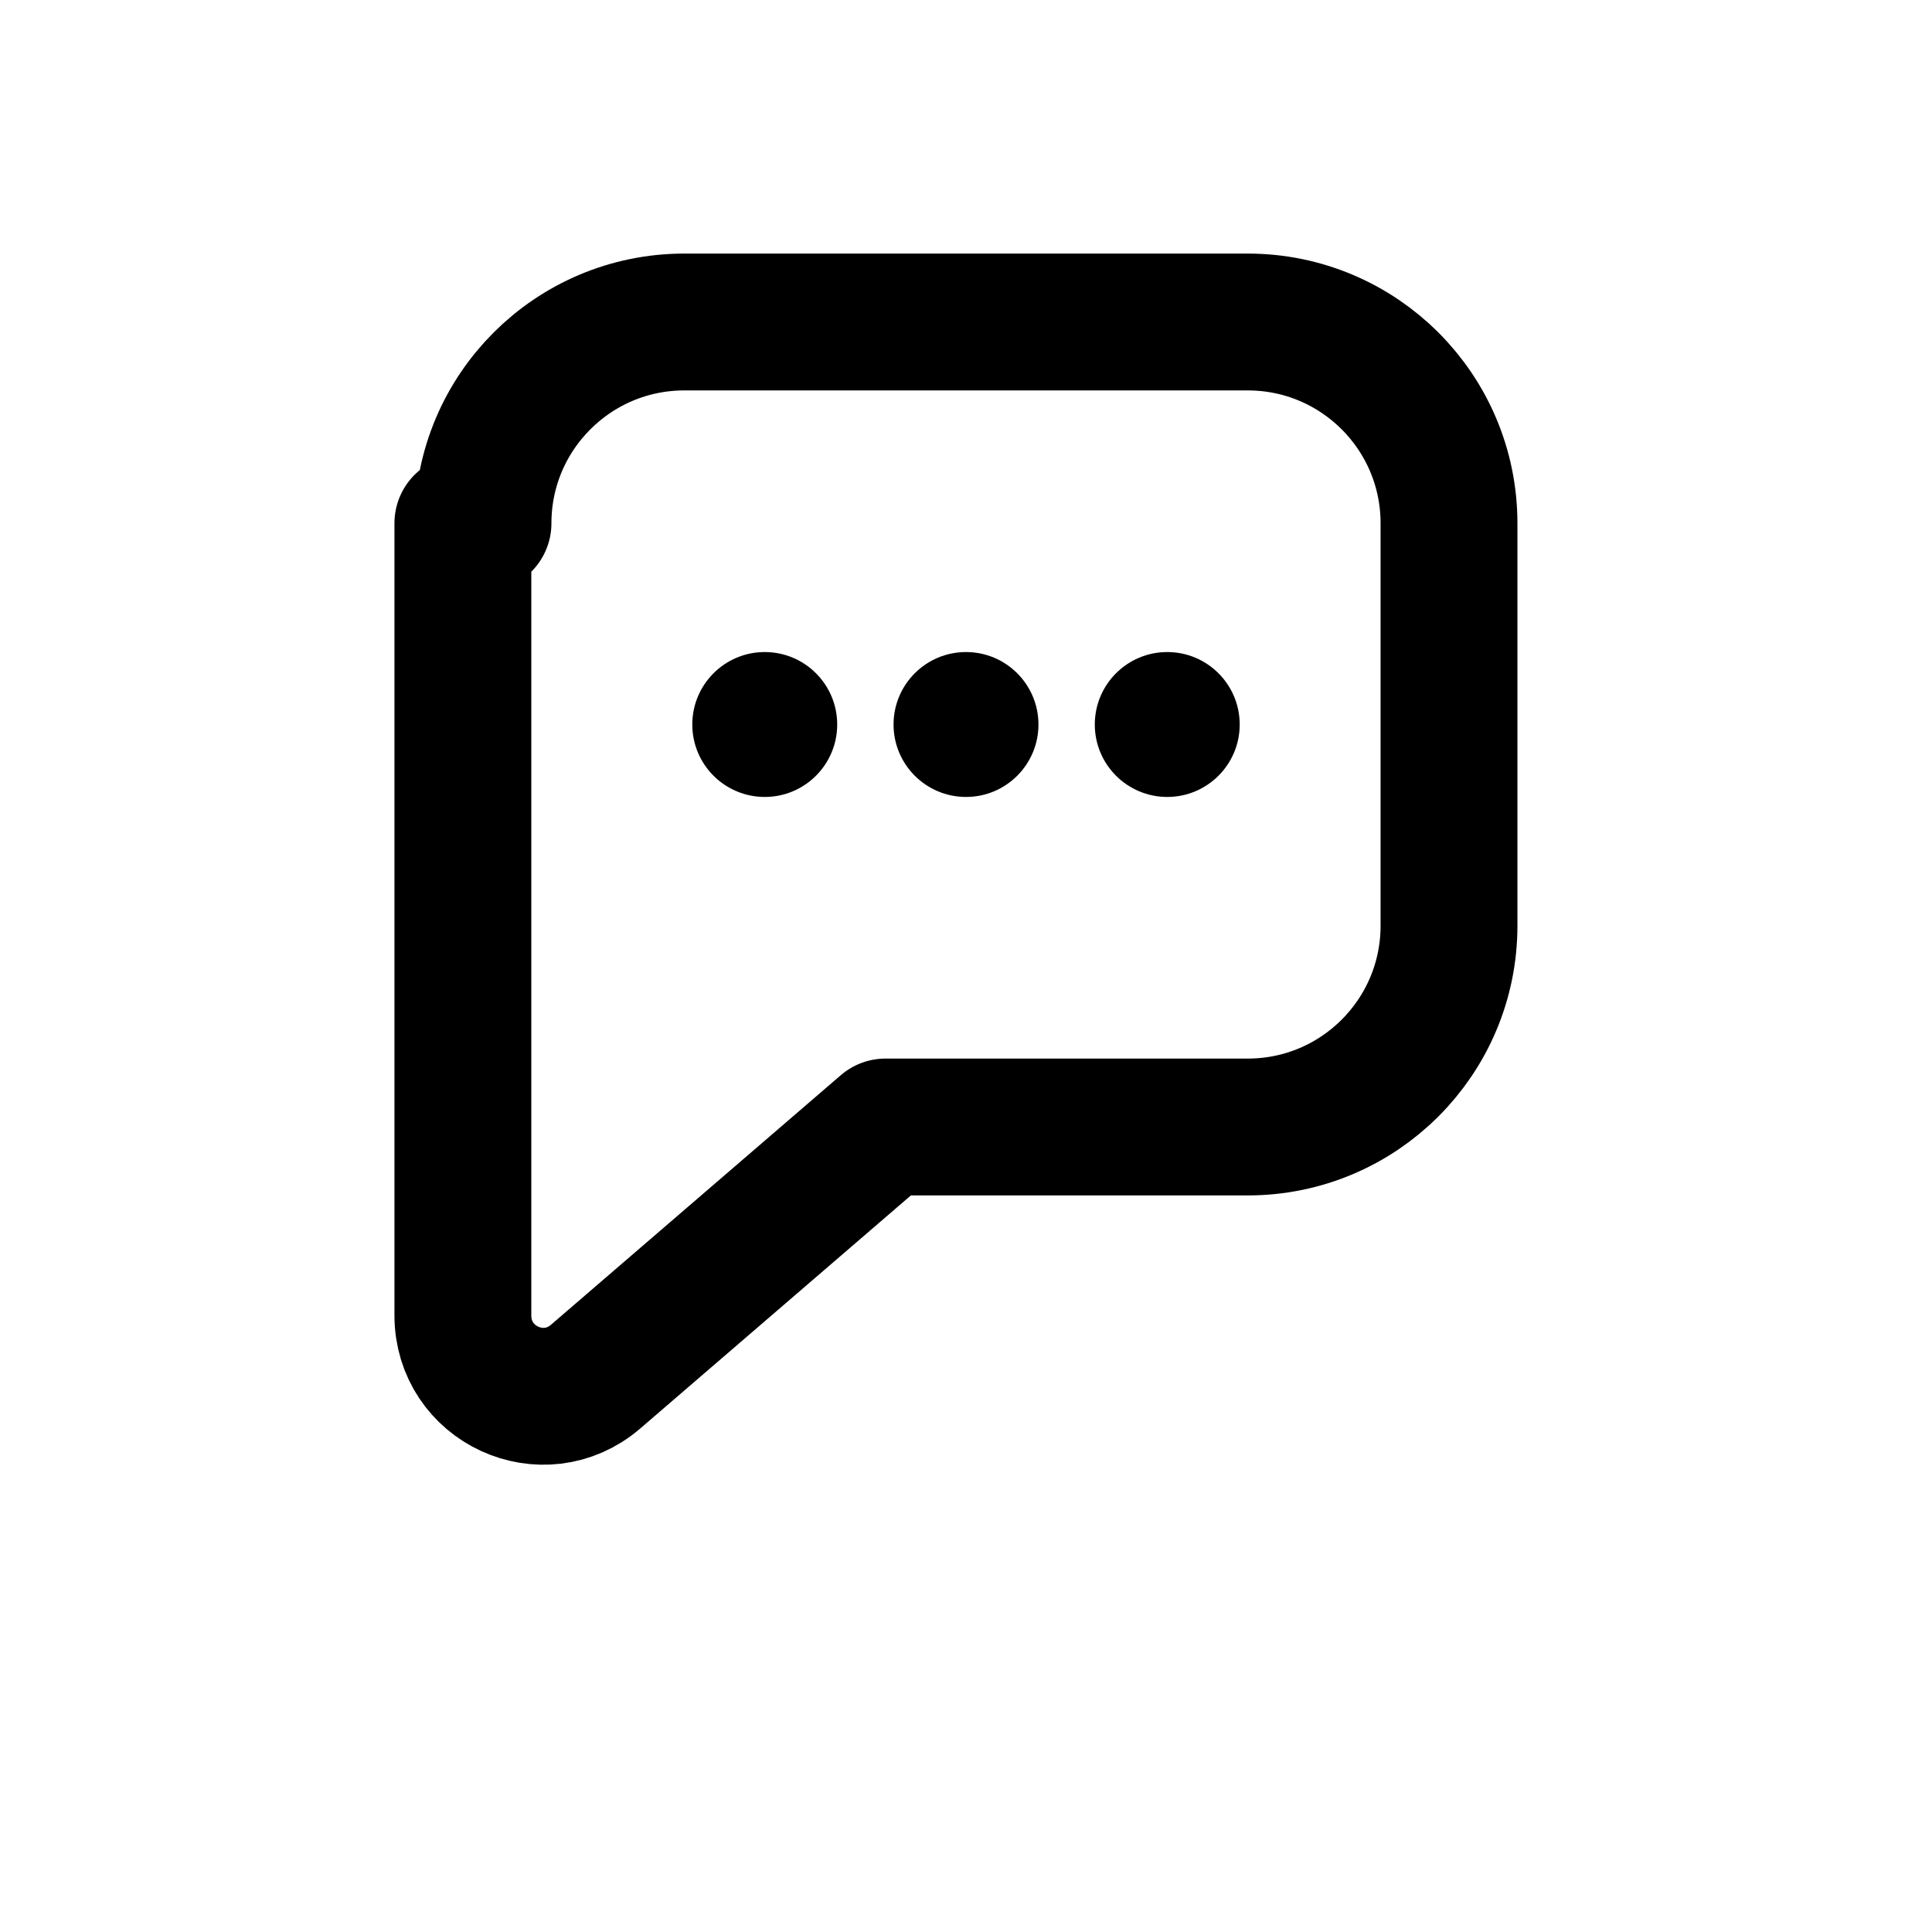
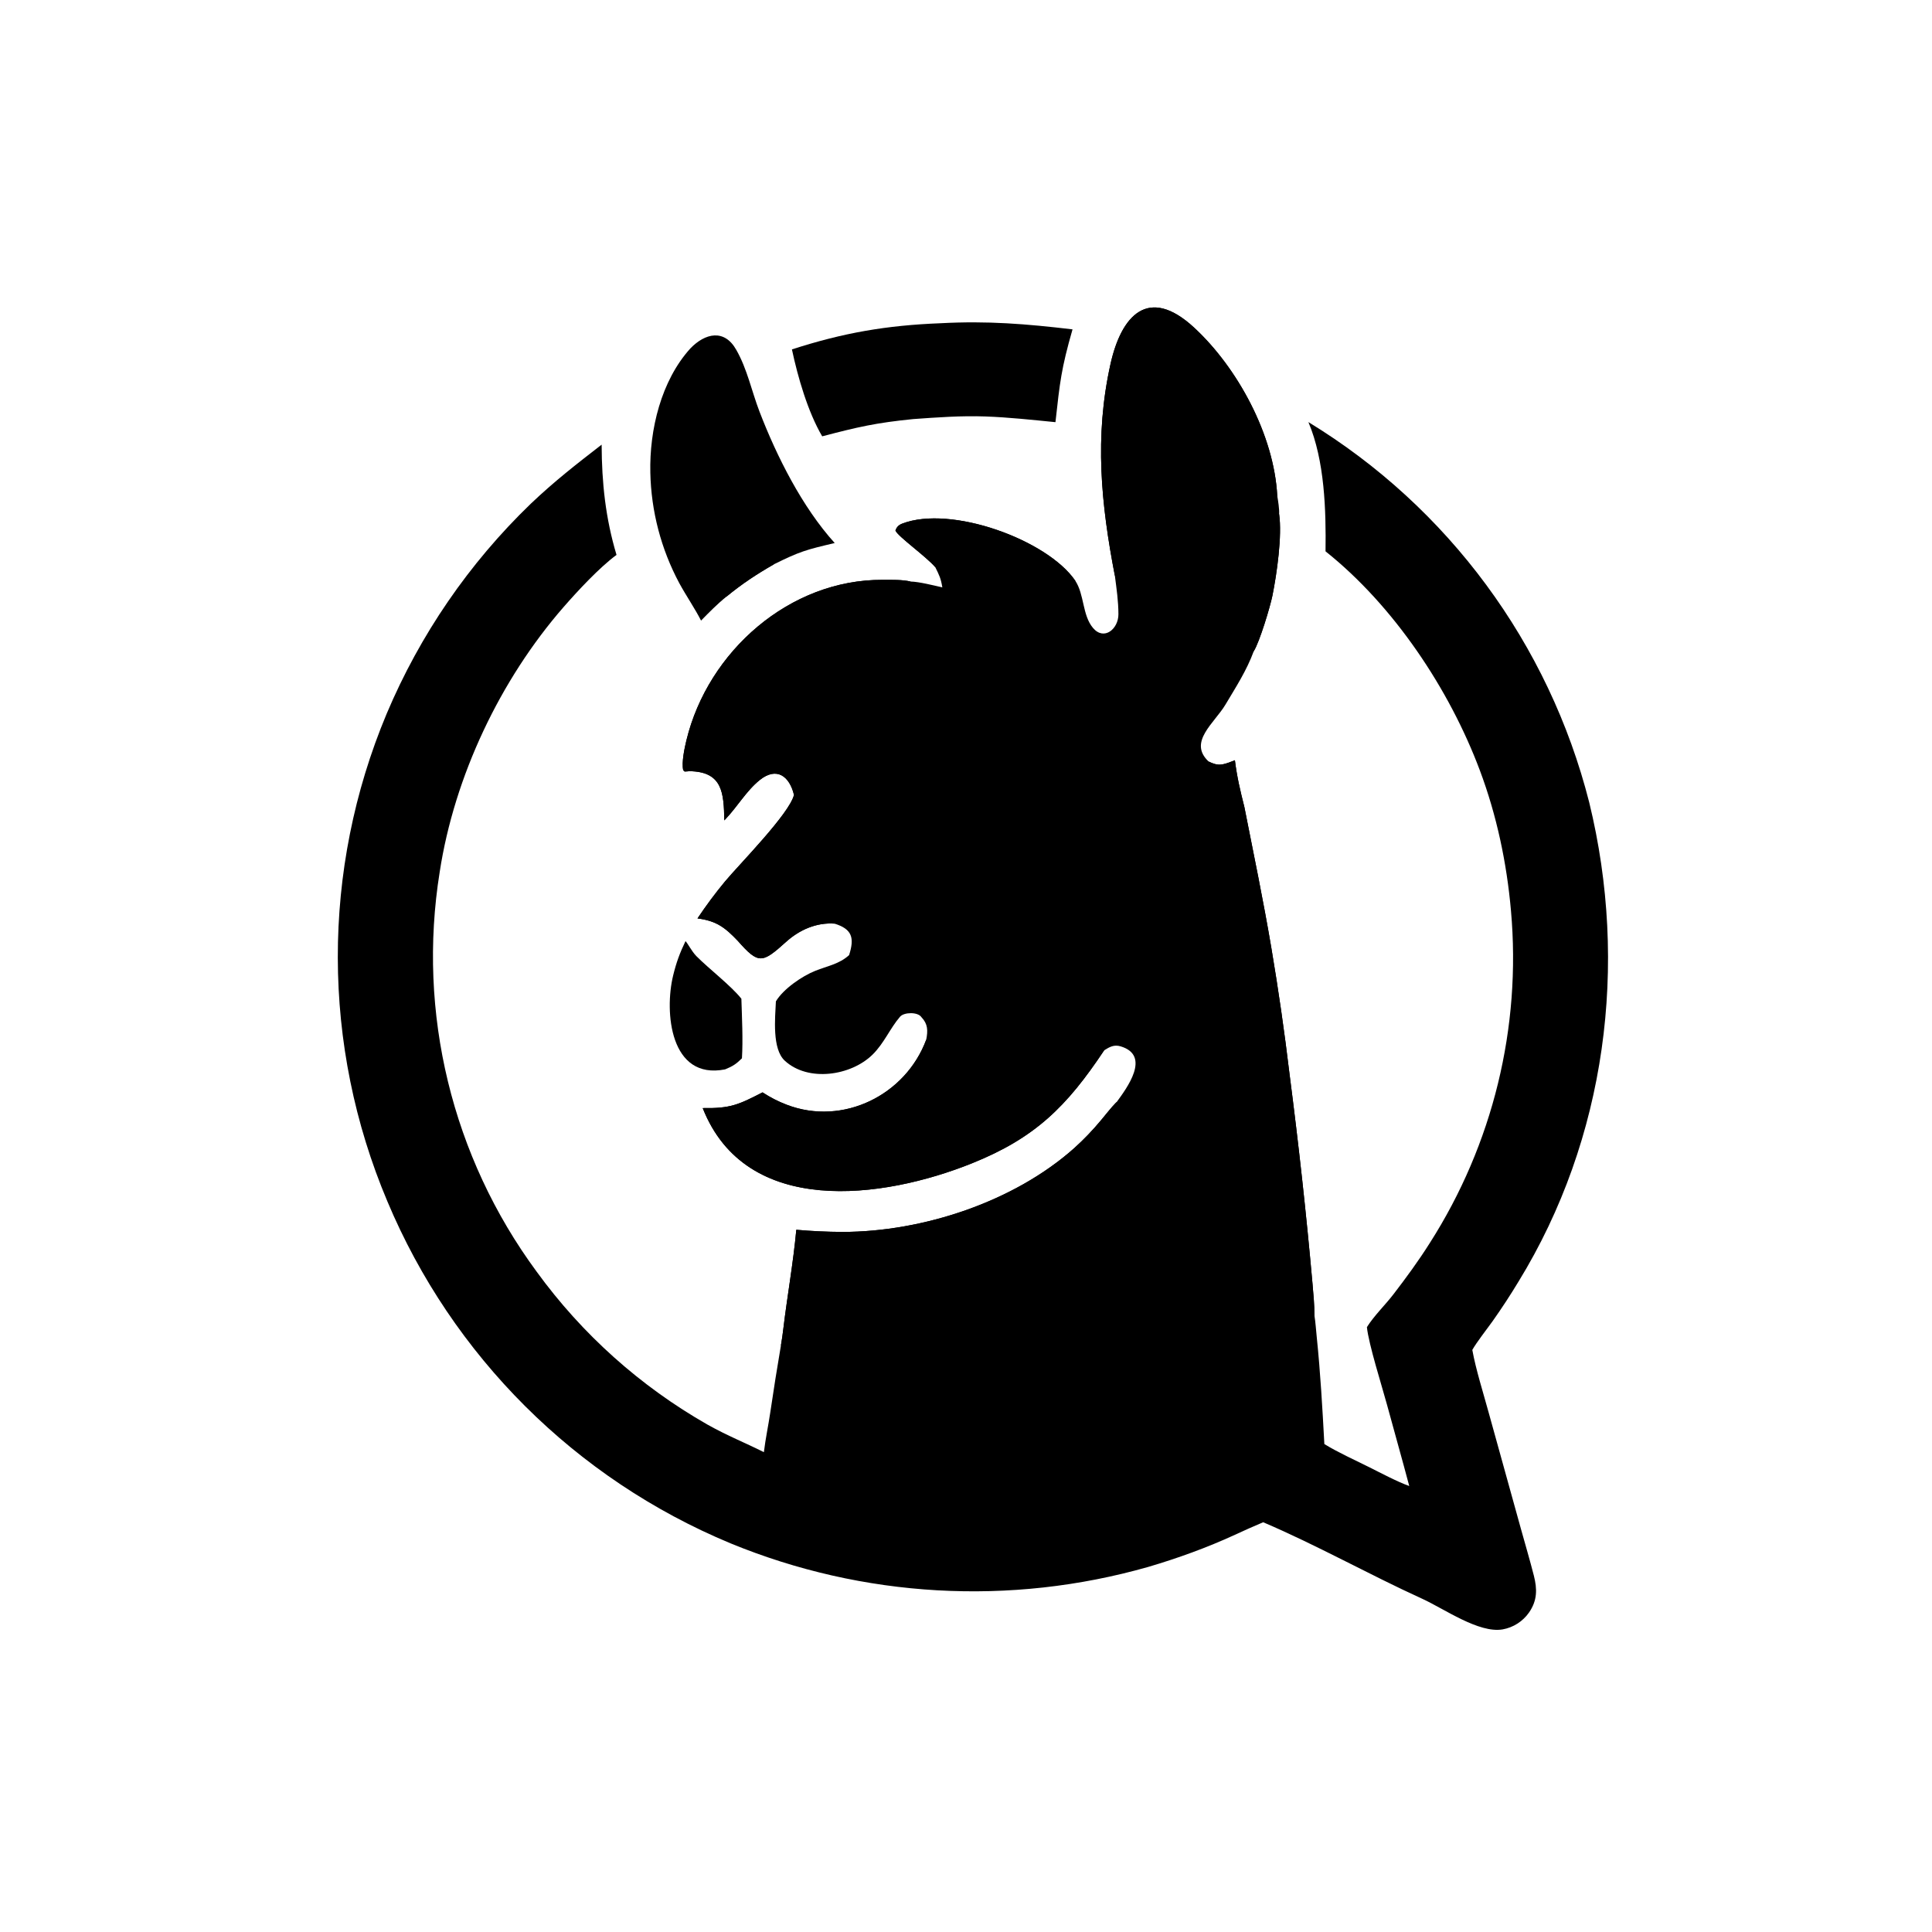
- <svg xmlns="http://www.w3.org/2000/svg" width="24" height="24" viewBox="0 0 24 24" fill="none">
-   <path d="M6 6.5C6 5.12 7.12 4 8.5 4h7A2.5 2.5 0 0 1 18 6.5v5A2.5 2.5 0 0 1 15.5 14H11l-3.6 3.1c-.65.56-1.65.1-1.65-.76V6.5z" stroke="currentColor" stroke-width="1.7" stroke-linecap="round" stroke-linejoin="round" />
-   <circle cx="9.5" cy="9" r="0.9" fill="currentColor" />
-   <circle cx="12" cy="9" r="0.9" fill="currentColor" />
-   <circle cx="14.5" cy="9" r="0.9" fill="currentColor" />
+ <svg xmlns="http://www.w3.org/2000/svg" width="100%" height="100%" viewBox="0 0 24 24" version="1.1" xml:space="preserve" style="fill-rule:evenodd;clip-rule:evenodd;stroke-linejoin:round;stroke-miterlimit:2;">
+   <g transform="matrix(0.043716,0,0,0.043716,12,12.10929)">
+     <g transform="matrix(1,0,0,1,-274.5,-277)">
+       <g transform="matrix(0.270443,0,0,0.270508,0,0)">
+         <path d="M1171.44,604.925C1156.92,529.617 1149.77,458.971 1166.82,382.443C1178.16,331.542 1206.47,299.583 1254.7,344.15C1300.43,386.414 1338.76,457.166 1342.04,520.885C1342.84,525.171 1344.43,535.599 1343.99,539.903C1347.29,562.807 1341.66,602.271 1337,625.57C1334.66,637.249 1323.44,674.468 1317.36,684.062C1309.78,704.6 1298.71,721.534 1287.66,740.103C1276.03,759.666 1248.01,779.472 1269.96,799.979C1278.51,804.08 1282.27,804.195 1291.34,800.992C1293.43,800.269 1295.5,799.471 1297.54,798.6C1299.86,816.92 1303.02,829.935 1307.5,847.775C1317.33,897.511 1327.28,945.309 1335.8,995.514C1343.3,1039.91 1349.72,1084.48 1355.06,1129.19C1364.51,1202.17 1372.62,1275.42 1379.1,1348.75C1379.95,1358.38 1381.21,1371.97 1381.07,1381.57C1382.29,1389.21 1382.75,1396.88 1383.54,1404.56C1387.39,1442.02 1389.51,1479.34 1391.53,1516.92C1405.51,1525.6 1423.97,1533.88 1438.92,1541.36C1450.8,1547.31 1468.66,1556.77 1480.74,1561.02C1473.25,1532.69 1464.99,1503.81 1457.39,1475.74C1452.27,1456.81 1438.03,1412 1436.24,1394.1C1443.98,1381.84 1455.35,1371.04 1464.21,1359.5C1477.56,1342.11 1490.63,1324.31 1502.32,1305.75C1568.59,1202.02 1598.59,1079.24 1587.61,956.637C1583.17,906.367 1572.64,856.527 1554.9,809.217C1522.89,723.887 1464.4,636.222 1392.77,579.161C1393.34,536.037 1391.92,483.85 1374.77,443.401C1521.62,532.856 1627.55,676.308 1669.85,842.976C1711.45,1013.24 1687.66,1196.11 1595.59,1346.19C1587.05,1360.34 1577.99,1374.17 1568.45,1387.67C1562.41,1396.15 1551.77,1409.61 1546.99,1418.03C1550.73,1438.66 1558.54,1463.26 1564.19,1483.9L1598.1,1606.12C1602.65,1622.49 1607.46,1638.71 1611.67,1655.19C1615.27,1669.3 1615.32,1681.19 1606.68,1693.77C1600.13,1703.21 1590.1,1709.64 1578.8,1711.65C1553.68,1715.87 1517.57,1690.03 1494.21,1679.39C1438.37,1653.96 1383.68,1623.14 1327.26,1599.08C1317.2,1603.29 1307.45,1607.7 1297.55,1612.26C1268.41,1625.69 1237.19,1636.98 1206.42,1646.02C1061.44,1687.28 906.787,1678.52 767.395,1621.15C604.701,1553.5 475.222,1424.46 407.02,1261.99C337.854,1098.33 337.574,913.703 406.243,749.834C441.276,666.791 492.8,591.722 557.693,529.173C582.506,505.586 605.339,487.833 632.156,467.096C632.296,507.071 636.246,544.399 647.795,582.912C629.953,595.996 606.933,620.786 592.282,637.576C525.667,713.922 477.382,815.516 461.984,916.124C438.259,1064.01 474.957,1215.22 563.83,1335.78C611.568,1401.5 672.774,1456.3 743.365,1496.5C765.47,1508.85 781.706,1514.94 802.632,1525.46C804.326,1511.38 807.34,1497.4 809.401,1483.4C812.856,1459.94 816.548,1436.73 820.535,1413.35C821.592,1407.47 822.384,1401.52 823.099,1395.58C827.283,1360.82 833.472,1326.74 836.7,1291.85C852.817,1293.28 868.988,1294.03 885.169,1294.1C969.387,1294.07 1065.29,1262.6 1128.79,1206.03C1138.84,1196.96 1148.22,1187.18 1156.86,1176.77C1160.78,1172.12 1168.16,1162.71 1172.21,1158.73L1173.34,1157.64C1183.68,1143.39 1209.85,1108.87 1177.49,1099.17C1170.63,1097.11 1165.93,1099.69 1160.16,1103.36C1120.9,1162.3 1087.77,1195.3 1021.3,1222.01C927.622,1259.66 783.786,1279.13 738.347,1164C767.524,1164.5 776.025,1160.45 801.232,1147.5C809.22,1152.76 817.763,1157.12 826.706,1160.52C885.764,1183.11 951.595,1150.38 973.208,1092.16C975.064,1082.64 975.014,1075.7 968.161,1068.5C964.47,1062.85 949.915,1063.16 945.744,1067.98C935.098,1080.3 929.016,1095.86 916.812,1107.85C894.012,1130.23 849.059,1136.81 824.589,1114.24C811.137,1101.84 814.418,1069.46 815.249,1051.9C823.022,1038.91 842.645,1025.4 856.658,1019.81C869.493,1014.68 881.779,1012.79 892.182,1003.3C897.934,985.225 895.461,975.97 876.775,970.229C857.762,968.889 839.948,976.807 826.021,989.349C800.795,1012.07 797.118,1013.18 775.3,988.451C761.903,974.381 752.881,967.339 732.874,964.779C741.857,951.327 751.524,938.346 761.839,925.886C776.909,907.851 829.562,854.696 834.266,835.02C829.597,815.471 816.14,805.07 798.284,819.403C784.219,830.694 774.638,847.659 762.072,860.72L761.038,861.784C760.517,832.87 759.281,810.551 724.383,810.114C723.337,810.3 720.601,810.404 719.401,810.485L717.884,809.088C716.03,801.037 719.196,786.082 721.249,777.616C743.863,684.339 829.57,608.579 927.457,609.115C936.991,609.167 947.611,608.768 956.954,610.897C965.558,611.069 981.213,615.012 990.131,617.025C988.627,607.55 986.809,604.062 982.666,595.715C972.39,583.957 943.688,563.743 940.859,557.357C942.108,553.646 944.259,551.477 947.982,550.043C999.228,530.297 1100.41,567.038 1129.81,610.026C1139.42,624.465 1137.13,646.137 1148.39,659.578C1160.01,673.459 1175.22,660.67 1175.15,645.202C1175.1,631.22 1173.24,618.865 1171.44,604.925Z" style="fill-rule:nonzero;" />
+       </g>
+       <g transform="matrix(0.270443,0,0,0.270508,0,0)">
+         <path d="M836.7,1291.85C852.817,1293.28 868.988,1294.03 885.169,1294.1C969.387,1294.07 1065.29,1262.6 1128.79,1206.03C1138.84,1196.96 1148.22,1187.18 1156.86,1176.77C1160.78,1172.12 1168.16,1162.71 1172.21,1158.73L1173.34,1157.64L1175.26,1158.77C1175.83,1167.97 1172.66,1173.68 1169.2,1181.89C1144.75,1239.85 1108.25,1294.35 1057.67,1332.67C1046.2,1341.36 1035.05,1351.2 1022.67,1358.74C969.167,1390.54 911.941,1409.74 850.05,1413.27C840.223,1413.9 830.366,1413.93 820.535,1413.35C821.592,1407.47 822.384,1401.52 823.099,1395.58C827.283,1360.82 833.472,1326.74 836.7,1291.85Z" style="fill-rule:nonzero;" />
+       </g>
+       <g transform="matrix(0.270443,0,0,0.270508,0,0)">
+         <path d="M1171.44,604.925C1156.92,529.617 1149.77,458.971 1166.82,382.443C1178.16,331.542 1206.47,299.583 1254.7,344.15C1300.43,386.414 1338.76,457.166 1342.04,520.885L1341.22,529.27C1337.87,496.935 1314.36,521.923 1313.61,486.423L1313.49,486.269C1314.33,473.929 1320.21,459.119 1318.52,446.636C1318.17,444.113 1321.17,447.387 1320,442.061L1317.86,442.125C1317.64,439.63 1317.57,438.952 1317.76,436.47L1316.31,440.299C1312.93,439.455 1297.56,428.133 1293.13,425.859C1292.31,425.439 1286.25,416.474 1285.41,414.951C1272.85,392.349 1272.95,361.648 1242.43,353.084C1230.99,351.113 1214.29,356.455 1203.6,360.261C1200.27,361.448 1193.55,374.228 1190.51,376.937C1185.02,381.828 1180.87,385.422 1179.87,393.091C1177.68,410.097 1182.97,428.08 1183.58,445.227C1183.66,447.278 1185.72,451.181 1185.37,454.068C1183.38,470.615 1169.84,497.016 1170.44,512.453C1171.39,537.185 1190.04,544.836 1182.27,575.959C1180.99,581.085 1180.66,586.643 1175.93,590.968C1174.22,590.999 1175.05,591.145 1173.44,590.519C1173.32,595.083 1173.82,601.407 1171.44,604.925Z" style="fill-rule:nonzero;" />
+       </g>
+       <g transform="matrix(0.270443,0,0,0.270508,0,0)">
+         <path d="M724.383,810.114C723.337,810.3 720.601,810.404 719.401,810.485L717.884,809.088C716.03,801.037 719.196,786.082 721.249,777.616C743.863,684.339 829.57,608.579 927.457,609.115C936.991,609.167 947.611,608.768 956.954,610.897C953.291,613.25 946.507,612.074 945.75,612.581C938.163,617.67 936.283,622.594 926.825,625.527C908.168,631.313 888.757,634.357 869.995,639.373C865.93,640.46 857.781,648.445 855.625,652.384L856.038,653.753C859.882,651.537 862.791,648.729 866.101,649.505C852.664,657.579 835.277,664.163 822.442,672.819C788.162,695.939 764.317,734.29 749.476,772.215C747.029,778.47 747.087,788.767 747.444,795.337C743.54,787.586 746.089,777.631 747.667,768.893C746.103,769.57 740.606,777.469 740.311,780.256C739.689,786.132 731.577,802.588 732.905,808.222C730.28,808.767 726.875,809.372 724.383,810.114Z" style="fill-rule:nonzero;" />
+       </g>
+       <g transform="matrix(0.270443,0,0,0.270508,0,0)">
+         <path d="M982.666,595.715C972.39,583.957 943.688,563.743 940.859,557.357C942.108,553.646 944.259,551.477 947.982,550.043C999.228,530.297 1100.41,567.038 1129.81,610.026C1129.38,611.735 1129.72,610.773 1128.57,612.826L1125.96,608.326C1122.08,606.756 1116.69,607.894 1112.31,607.604C1099.06,606.728 1086.76,582.177 1073.98,578.726C1055.93,574.434 1034.97,573.381 1016.38,572.795C1003.71,572.395 987.906,579.078 982.606,591.14L983.844,593.774L982.666,595.715Z" style="fill-rule:nonzero;" />
+       </g>
+       <g transform="matrix(0.270443,0,0,0.270508,0,0)">
+         <path d="M834.266,835.02L835.039,834.997C835.468,840.146 835.434,839.885 833.499,844.206C827.851,856.819 840.824,861.556 830.697,877.094C825.916,884.431 803.883,903.236 805.586,908.452C815.536,900.328 831.741,878.534 842.048,868.683C845.345,865.533 848.615,842.422 849.258,836.909C851.227,840.023 849.177,853.703 848.076,857.109C833.903,900.927 780.068,913.403 783.619,965.907L782.441,968.382C780.378,966.119 780.564,963.702 780.735,960.408C781.722,941.373 786.201,930.546 798.82,916.319C794.207,918.124 774.279,926.802 770.619,929.073C769.664,931.436 768.955,933.384 767.659,935.605L765.776,936.36C764.542,934.975 765.155,935.363 763.998,934.941C761.463,937.706 761.48,937.791 759.718,941.156C759.823,941.82 759.927,942.484 760.031,943.148C761.911,946.484 750.34,967.106 753.711,967.616C758.488,968.34 772.121,982.175 776.484,986.451L775.3,988.451C761.903,974.381 752.881,967.339 732.874,964.779C741.857,951.327 751.524,938.346 761.839,925.886C776.909,907.851 829.562,854.696 834.266,835.02Z" style="fill-rule:nonzero;" />
+       </g>
+       <g transform="matrix(0.270443,0,0,0.270508,0,0)">
+         <path d="M973.208,1092.16L974.834,1093.64C974.239,1105.04 951.77,1131.95 942.538,1140.16C919.538,1160.93 889.232,1171.72 858.282,1170.14C836.302,1168.84 821.026,1159.94 801.314,1151.63C799.695,1150.95 776.557,1161.59 772.964,1162.26C766.936,1165 753.01,1166.42 750.691,1167.64C751.364,1169.53 753.825,1173.45 753.62,1172.49C754.395,1176.1 751.886,1186.66 753.229,1189.52C761.177,1206.44 786.816,1225.01 802.622,1232.31C862.025,1259.73 942.759,1249.01 1002.37,1226.94C1057.8,1206.41 1099.64,1181.52 1136.35,1134C1142.39,1126.18 1154.47,1105.7 1159.93,1102.04L1160.16,1103.36C1120.9,1162.3 1087.77,1195.3 1021.3,1222.01C927.622,1259.66 783.786,1279.13 738.347,1164C767.524,1164.5 776.025,1160.45 801.232,1147.5C809.22,1152.76 817.763,1157.12 826.706,1160.52C885.764,1183.11 951.595,1150.38 973.208,1092.16Z" style="fill-rule:nonzero;" />
+       </g>
+       <g transform="matrix(0.270443,0,0,0.270508,0,0)">
+         <path d="M1307.5,847.775C1317.33,897.511 1327.28,945.309 1335.8,995.514C1343.3,1039.91 1349.72,1084.48 1355.06,1129.19C1364.51,1202.17 1372.62,1275.42 1379.1,1348.75C1379.95,1358.38 1381.21,1371.97 1381.07,1381.57L1380.41,1388.55C1379.3,1387.41 1376.29,1338.44 1375.78,1332.79C1367.01,1234.74 1355.09,1136.99 1340.06,1039.71C1337.8,1025.51 1336.02,1006.21 1332.41,992.411C1330.63,985.618 1331.3,983.228 1330.18,977.022C1326.67,957.447 1323.13,938.027 1320.02,918.393C1319.42,914.77 1314.66,911.987 1313.5,907.632C1313.99,906.973 1317.22,902.535 1317.02,901.943C1311.35,884.562 1309.58,866.208 1305.51,848.509L1307.5,847.775Z" style="fill-rule:nonzero;" />
+       </g>
+       <g transform="matrix(0.270443,0,0,0.270508,0,0)">
+         <path d="M732.905,808.222C748.281,810.137 751.673,812.852 758.251,826.484C764.944,826.604 759.269,823.87 768.692,824.443C773.8,824.753 782.592,828.387 786.16,828.256C788.599,822.96 799.515,813.649 805.425,812.079C821.896,807.703 834.937,818.25 835.039,834.997L834.266,835.02C829.597,815.471 816.14,805.07 798.284,819.403C784.219,830.694 774.638,847.659 762.072,860.72L761.038,861.784C760.517,832.87 759.281,810.551 724.383,810.114C726.875,809.372 730.28,808.767 732.905,808.222Z" style="fill-rule:nonzero;" />
+       </g>
+       <g transform="matrix(0.270443,0,0,0.270508,0,0)">
+         <path d="M1343.99,539.903C1347.29,562.807 1341.66,602.271 1337,625.57C1334.66,637.249 1323.44,674.468 1317.36,684.062L1316.22,684.024C1316.38,677.356 1329.18,653.406 1328.2,645.511C1327.16,637.113 1325.16,615.315 1329.6,608.722L1330.31,610.696C1332.9,607.973 1332.71,597.92 1333.52,593.786C1335.2,585.22 1339.43,589.662 1341.64,579.864C1343.82,570.167 1340.6,547.626 1343.99,539.903Z" style="fill-rule:nonzero;" />
+       </g>
+       <g transform="matrix(0.270443,0,0,0.270508,0,0)">
+         <path d="M776.484,986.451C779.451,989.685 783.238,993.15 786.45,996.3C802.985,985.25 799.827,991.99 817.943,992.192C821.975,989.037 831.853,981.935 835.426,979.4C845.313,972.383 870.399,963.209 881.377,969.563L876.775,970.229C857.762,968.889 839.948,976.807 826.021,989.349C800.795,1012.07 797.118,1013.18 775.3,988.451L776.484,986.451Z" style="fill-rule:nonzero;" />
+       </g>
+       <g transform="matrix(0.270443,0,0,0.270508,0,0)">
+         <path d="M1269.96,799.979C1278.51,804.08 1282.27,804.195 1291.34,800.992C1293.43,800.269 1295.5,799.471 1297.54,798.6C1299.86,816.92 1303.02,829.935 1307.5,847.775L1305.51,848.509C1302.01,834.897 1299.3,817.809 1290.43,806.366C1287.21,802.213 1277.58,808.618 1269.73,802.157L1269.96,799.979Z" style="fill-rule:nonzero;" />
+       </g>
+       <g transform="matrix(0.270443,0,0,0.270508,0,0)">
+         <path d="M1224.8,396.892C1233.97,398.616 1241.77,404.634 1247.71,411.67C1311.87,487.614 1312.23,616.637 1256.13,696.813C1252.3,702.316 1241.06,716.749 1234.17,716.934C1219.51,717.327 1226.43,690.58 1227.34,681.936C1228.86,668.678 1229.26,655.314 1228.53,641.988C1224.95,579.071 1197.98,516.054 1206.75,451.046C1209.35,431.82 1208.78,410.452 1224.8,396.892Z" style="fill-rule:nonzero;" />
+       </g>
+       <g transform="matrix(0.270443,0,0,0.270508,0,0)">
+         <path d="M1525.54,1515.78C1534.49,1517.73 1534.44,1520.36 1540.41,1525.98C1554.41,1538.39 1558.8,1564.97 1558.17,1583.08C1557.33,1607.43 1571.63,1612.85 1582.34,1632.77C1585.78,1639.15 1582.62,1646.73 1587.11,1651.33C1587.84,1649.3 1587.47,1649.76 1588.73,1648.1C1591.8,1652.2 1591.94,1662.66 1591.61,1667.69C1590.61,1664.87 1590.13,1663.52 1587.32,1662.26C1582.95,1672.58 1582,1675.69 1570.17,1681.19C1570.69,1680.95 1555.14,1684.14 1556.41,1684.14C1541.07,1684.16 1530.55,1674.97 1520.97,1663.8C1514.15,1655.84 1510.51,1655.06 1500.26,1650.97C1487.9,1648.1 1470.61,1639.12 1457.41,1635.37C1444.98,1631.85 1429.26,1620.03 1417.53,1614.02C1415.5,1612.98 1410.86,1605.39 1408.56,1603.86C1403.62,1599.66 1390.99,1589.6 1395.84,1581.82C1404.54,1568.36 1424.74,1575.23 1437.39,1577.12C1453.47,1579.5 1470.55,1581.53 1486.24,1576.45C1510.31,1568.67 1506.46,1541.02 1513.87,1522.39C1515.29,1518.8 1521.79,1516.57 1525.54,1515.78Z" style="fill-rule:nonzero;" />
+       </g>
+       <g transform="matrix(0.270443,0,0,0.270508,0,0)">
+         <path d="M1082.21,813.354C1128.59,815.899 1136.62,876.32 1114.26,907.504C1106.56,918.23 1095.85,921.492 1083.59,923.24C1035.94,919.792 1028.47,861.755 1051.57,828.757C1058.83,818.37 1070.06,814.67 1082.21,813.354Z" style="fill-rule:nonzero;" />
+       </g>
+       <g transform="matrix(0.270443,0,0,0.270508,0,0)">
+         <path d="M736.614,651.91C730.689,640.093 720.558,625.201 713.73,612.568C694.6,576.812 684.18,537.044 683.319,496.501C682.282,451.558 694.632,399.923 725.386,366.01C741.01,349.82 761.201,345.312 773.644,367.554C785.126,387.58 789.819,411.029 798.019,432.354C816.142,479.49 842.947,532.776 877.057,570.449C847.06,577.462 840.245,579.335 813.085,592.826C794.719,603.39 779.765,613.226 763.291,626.746C753.809,634.364 745.112,643.227 736.614,651.91Z" style="fill-rule:nonzero;" />
+       </g>
+       <g transform="matrix(0.270443,0,0,0.270508,0,0)">
+         <path d="M763.291,626.746C724.601,584.005 704.408,473.299 738.352,419.799C739.092,418.633 741.825,417.904 743.437,418.108C748.886,418.796 750.894,425.49 752.891,429.796C760.017,448.522 764.032,468.89 769.133,488.277C776.045,514.83 785.493,540.657 797.347,565.403C801.495,574.06 806.861,585.756 813.085,592.826C794.719,603.39 779.765,613.226 763.291,626.746Z" style="fill-rule:nonzero;" />
+       </g>
+       <g transform="matrix(0.270443,0,0,0.270508,0,0)">
+         <path d="M988.092,339.559C1037.82,336.882 1078.22,340.247 1126.93,345.987C1115,387.639 1113.69,401.208 1108.99,443.477C1084.69,441.083 1059.9,438.372 1035.54,437.493C1010.05,436.574 984.856,438.415 959.458,440.242C920.229,444.166 901.656,448.483 863.903,458.35C848.806,432.655 838.253,396.029 832.098,367.037C886.377,349.485 931.58,341.779 988.092,339.559Z" style="fill-rule:nonzero;" />
+       </g>
+       <g transform="matrix(0.270443,0,0,0.270508,0,0)">
+         <path d="M720.273,988.626C722.77,991.119 726.71,999.323 731.743,1004.43C744.463,1017.34 768.238,1035.54 778.985,1049.14C779.602,1069.08 780.77,1092.11 779.577,1111.73C773.295,1117.95 769.78,1120.09 761.895,1123.35C703.922,1134.79 698.003,1062.95 707.268,1024.81C710.584,1011.16 714.218,1001.23 720.273,988.626Z" style="fill-rule:nonzero;" />
+       </g>
+     </g>
+   </g>
</svg>
